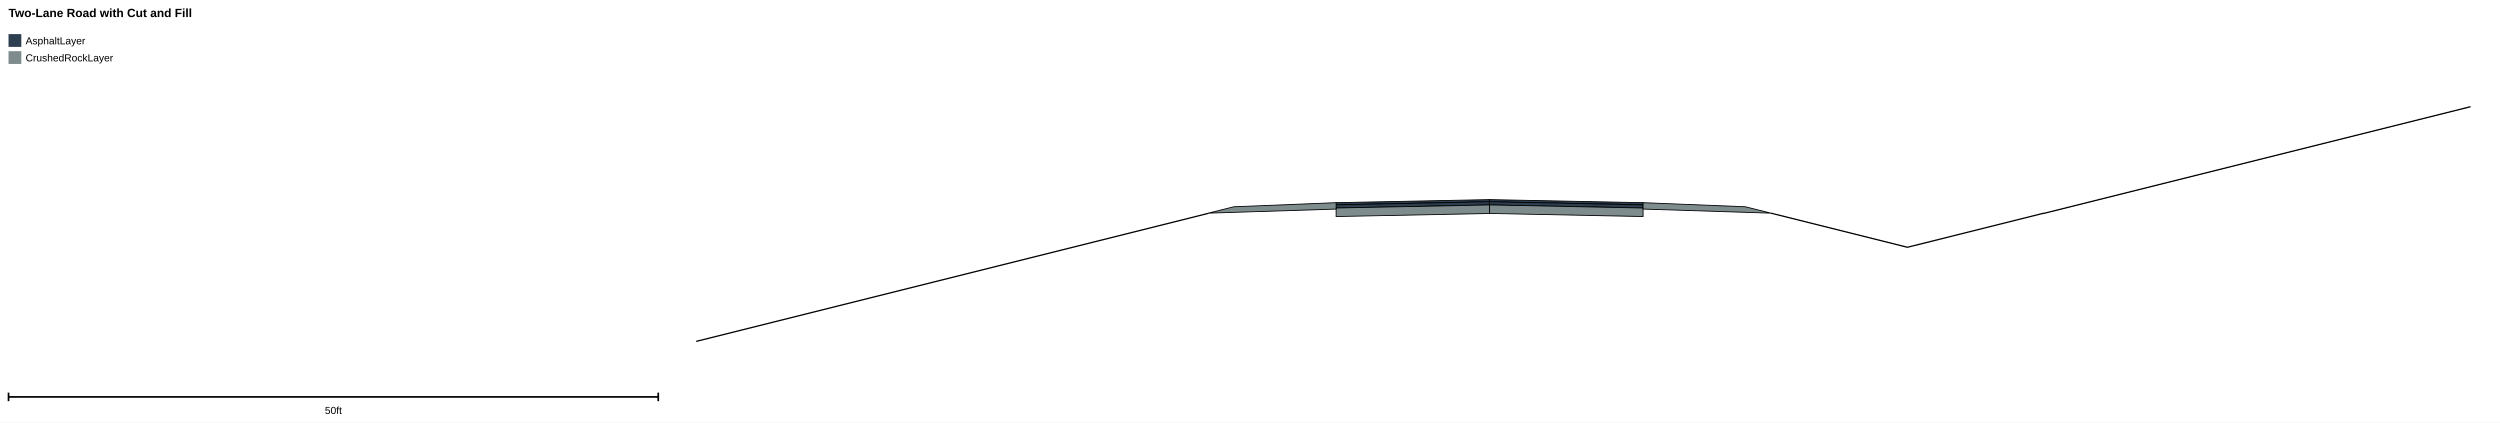
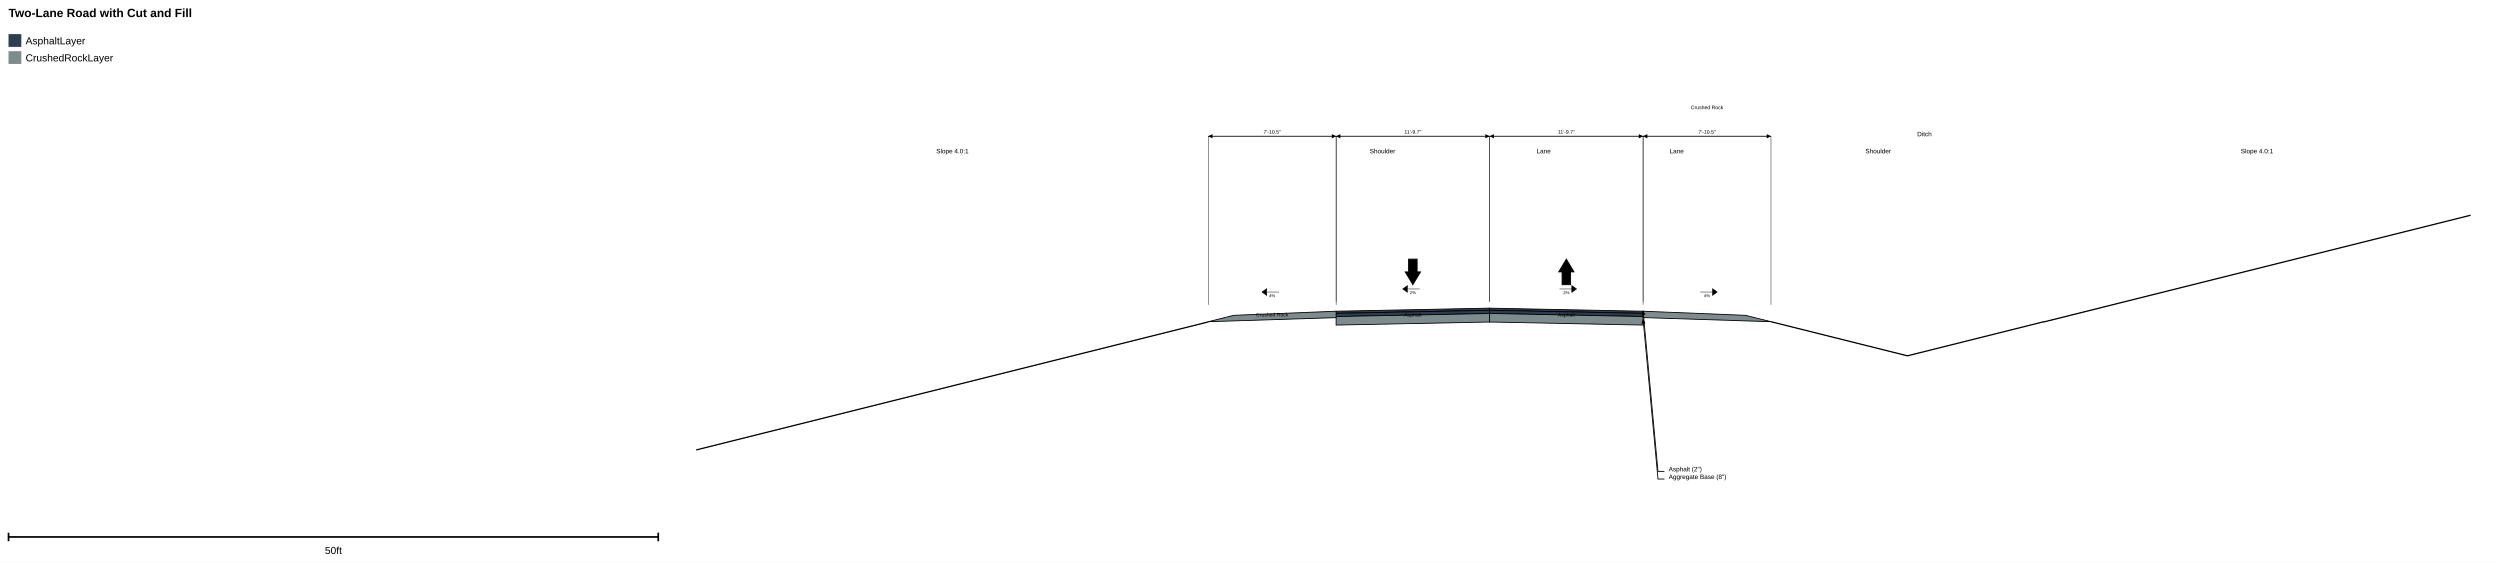
- <svg xmlns="http://www.w3.org/2000/svg" width="2932.0" height="495.5" viewBox="0 0 2932.0 495.5">
-   <rect width="2932.0" height="495.5" fill="white" />
+ <svg xmlns="http://www.w3.org/2000/svg" width="2932.0" height="659.8" viewBox="0 0 2932.0 659.8">
+   <rect width="2932.0" height="659.8" fill="white" />
  <g transform="scale(1,-1)">
-     <g transform="translate(0,-495.5)">
-       <polygon points="1747.00,261.40 1747.00,258.90 1567.00,255.30 1567.00,257.80" fill="#2C3E50" stroke="black" stroke-width="1" />
-       <polygon points="1747.00,258.90 1747.00,255.15 1567.00,251.55 1567.00,255.30" fill="#2C3E50" stroke="black" stroke-width="1" />
-       <polygon points="1747.00,255.15 1747.00,245.15 1567.00,241.55 1567.00,251.55" fill="#7F8C8D" stroke="black" stroke-width="1" />
-       <polygon points="1567.00,257.80 1567.00,250.30 1417.00,245.50 1447.00,253.00" fill="#7F8C8D" stroke="black" stroke-width="1" />
-       <polygon points="1417.00,245.50 1417.00,245.00 817.00,95.00 817.00,95.50" fill="#BDC3C7" stroke="black" stroke-width="1" />
-       <polygon points="1747.00,261.40 1927.00,257.80 1927.00,255.30 1747.00,258.90" fill="#2C3E50" stroke="black" stroke-width="1" />
-       <polygon points="1747.00,258.90 1927.00,255.30 1927.00,251.55 1747.00,255.15" fill="#2C3E50" stroke="black" stroke-width="1" />
-       <polygon points="1747.00,255.15 1927.00,251.55 1927.00,241.55 1747.00,245.15" fill="#7F8C8D" stroke="black" stroke-width="1" />
-       <polygon points="1927.00,257.80 2047.00,253.00 2077.00,245.50 1927.00,250.30" fill="#7F8C8D" stroke="black" stroke-width="1" />
-       <polyline points="2077.00,245.50 2237.00,205.50 2397.00,245.50" fill="none" stroke="black" stroke-width="1.5" />
-       <polygon points="2397.00,245.50 2897.00,370.50 2897.00,370.00 2397.00,245.00" fill="#BDC3C7" stroke="black" stroke-width="1" />
+     <g transform="translate(0,-659.8)">
+       <polygon points="1747.00,298.40 1747.00,295.90 1567.00,292.30 1567.00,294.80" fill="#2C3E50" stroke="black" stroke-width="1" />
+       <polygon points="1747.00,295.90 1747.00,292.15 1567.00,288.55 1567.00,292.30" fill="#2C3E50" stroke="black" stroke-width="1" />
+       <polygon points="1747.00,292.15 1747.00,282.15 1567.00,278.55 1567.00,288.55" fill="#7F8C8D" stroke="black" stroke-width="1" />
+       <polygon points="1567.00,294.80 1567.00,287.30 1417.00,282.50 1447.00,290.00" fill="#7F8C8D" stroke="black" stroke-width="1" />
+       <polygon points="1417.00,282.50 1417.00,282.00 817.00,132.00 817.00,132.50" fill="#BDC3C7" stroke="black" stroke-width="1" />
+       <polygon points="1747.00,298.40 1927.00,294.80 1927.00,292.30 1747.00,295.90" fill="#2C3E50" stroke="black" stroke-width="1" />
+       <polygon points="1747.00,295.90 1927.00,292.30 1927.00,288.55 1747.00,292.15" fill="#2C3E50" stroke="black" stroke-width="1" />
+       <polygon points="1747.00,292.15 1927.00,288.55 1927.00,278.55 1747.00,282.15" fill="#7F8C8D" stroke="black" stroke-width="1" />
+       <polygon points="1927.00,294.80 2047.00,290.00 2077.00,282.50 1927.00,287.30" fill="#7F8C8D" stroke="black" stroke-width="1" />
+       <polyline points="2077.00,282.50 2237.00,242.50 2397.00,282.50" fill="none" stroke="black" stroke-width="1.5" />
+       <polygon points="2397.00,282.50 2897.00,407.50 2897.00,407.00 2397.00,282.00" fill="#BDC3C7" stroke="black" stroke-width="1" />
+       <g id="symbol-bda972ac" transform="translate(1657.00,340.90) scale(1.0) rotate(-180.0)">
+         <g>
+           <path d="M -5,-15 L 5,-15 L 5,0 L 9,0 L 0,15 L -9,0 L -5,0 Z" fill="black" stroke="black" stroke-width="1" />
+         </g>
+       </g>
+       <g id="symbol-8eb33285" transform="translate(1657.00,320.90) scale(0.8) rotate(-180.0)">
+         <g>
+           <path d="M -10,0 L 8,0 L 8,-5 L 15,0 L 8,5 L 8,0 Z" fill="black" stroke="black" stroke-width="0.75" />
+         </g>
+       </g>
+       <text x="1657.00" y="314.90" font-family="Arial" font-size="5.0" text-anchor="middle" transform="translate(0,629.80) scale(1,-1)" fill="black">2%</text>
+       <text x="1657.00" y="288.48" font-family="Arial" font-size="6.0" text-anchor="middle" transform="translate(0,576.95) scale(1,-1)" fill="black">Asphalt</text>
+       <g id="symbol-8cd5d095" transform="translate(1492.00,317.30) scale(0.8) rotate(-180.0)">
+         <g>
+           <path d="M -10,0 L 8,0 L 8,-5 L 15,0 L 8,5 L 8,0 Z" fill="black" stroke="black" stroke-width="0.75" />
+         </g>
+       </g>
+       <text x="1492.00" y="311.30" font-family="Arial" font-size="5.0" text-anchor="middle" transform="translate(0,622.60) scale(1,-1)" fill="black">4%</text>
+       <text x="1492.00" y="288.65" font-family="Arial" font-size="6.0" text-anchor="middle" transform="translate(0,577.30) scale(1,-1)" fill="black">Crushed Rock</text>
+       <g id="symbol-4ec7a360" transform="translate(1837.00,340.90) scale(1.0) rotate(-0.0)">
+         <g>
+           <path d="M -5,-15 L 5,-15 L 5,0 L 9,0 L 0,15 L -9,0 L -5,0 Z" fill="black" stroke="black" stroke-width="1" />
+         </g>
+       </g>
+       <g id="symbol-7bf37e51" transform="translate(1837.00,320.90) scale(0.8) rotate(-0.0)">
+         <g>
+           <path d="M -10,0 L 8,0 L 8,-5 L 15,0 L 8,5 L 8,0 Z" fill="black" stroke="black" stroke-width="0.75" />
+         </g>
+       </g>
+       <text x="1837.00" y="314.90" font-family="Arial" font-size="5.0" text-anchor="middle" transform="translate(0,629.80) scale(1,-1)" fill="black">2%</text>
+       <text x="1837.00" y="288.48" font-family="Arial" font-size="6.0" text-anchor="middle" transform="translate(0,576.95) scale(1,-1)" fill="black">Asphalt</text>
+       <g id="symbol-606dbeed" transform="translate(2002.00,317.30) scale(0.8) rotate(-0.0)">
+         <g>
+           <path d="M -10,0 L 8,0 L 8,-5 L 15,0 L 8,5 L 8,0 Z" fill="black" stroke="black" stroke-width="0.75" />
+         </g>
+       </g>
+       <text x="2002.00" y="311.30" font-family="Arial" font-size="5.0" text-anchor="middle" transform="translate(0,622.60) scale(1,-1)" fill="black">4%</text>
+       <text x="2002.00" y="531.75" font-family="Arial" font-size="6.0" text-anchor="middle" transform="translate(0,1063.50) scale(1,-1)" fill="black">Crushed Rock</text>
+       <g id="dimension-b19e48b5">
+         <line x1="1567.00" y1="305.90" x2="1567.00" y2="500.00" stroke="black" stroke-width="0.5" />
+         <line x1="1747.00" y1="305.90" x2="1747.00" y2="500.00" stroke="black" stroke-width="0.5" />
+         <line x1="1567.00" y1="500.00" x2="1747.00" y2="500.00" stroke="black" stroke-width="1" />
+         <polygon points="1567.00,500.00 1562.00,497.50 1562.00,502.50" fill="black" transform="rotate(180.0,1567.00,500.00)" />
+         <polygon points="1747.00,500.00 1742.00,497.50 1742.00,502.50" fill="black" transform="rotate(0.0,1747.00,500.00)" />
+         <text x="1657.00" y="503.00" font-family="Arial" font-size="6.0" text-anchor="middle" transform="translate(0,1006.00) scale(1,-1)" fill="black">11'-9.7"</text>
+       </g>
+       <text x="1810.40" y="480.00" font-family="Arial" font-size="7.5" text-anchor="middle" transform="translate(0,960.00) scale(1,-1)" fill="black">Lane</text>
+       <g id="dimension-90791bc2">
+         <line x1="1417.00" y1="302.30" x2="1417.00" y2="500.00" stroke="black" stroke-width="0.5" />
+         <line x1="1567.00" y1="302.30" x2="1567.00" y2="500.00" stroke="black" stroke-width="0.5" />
+         <line x1="1417.00" y1="500.00" x2="1567.00" y2="500.00" stroke="black" stroke-width="1" />
+         <polygon points="1417.00,500.00 1412.00,497.50 1412.00,502.50" fill="black" transform="rotate(180.0,1417.00,500.00)" />
+         <polygon points="1567.00,500.00 1562.00,497.50 1562.00,502.50" fill="black" transform="rotate(0.0,1567.00,500.00)" />
+         <text x="1492.00" y="503.00" font-family="Arial" font-size="6.0" text-anchor="middle" transform="translate(0,1006.00) scale(1,-1)" fill="black">7'-10.5"</text>
+       </g>
+       <text x="1621.40" y="480.00" font-family="Arial" font-size="7.5" text-anchor="middle" transform="translate(0,960.00) scale(1,-1)" fill="black">Shoulder</text>
+       <g id="dimension-035a5541">
+         <line x1="1747.00" y1="305.90" x2="1747.00" y2="500.00" stroke="black" stroke-width="0.5" />
+         <line x1="1927.00" y1="305.90" x2="1927.00" y2="500.00" stroke="black" stroke-width="0.5" />
+         <line x1="1747.00" y1="500.00" x2="1927.00" y2="500.00" stroke="black" stroke-width="1" />
+         <polygon points="1747.00,500.00 1742.00,497.50 1742.00,502.50" fill="black" transform="rotate(180.0,1747.00,500.00)" />
+         <polygon points="1927.00,500.00 1922.00,497.50 1922.00,502.50" fill="black" transform="rotate(0.0,1927.00,500.00)" />
+         <text x="1837.00" y="503.00" font-family="Arial" font-size="6.0" text-anchor="middle" transform="translate(0,1006.00) scale(1,-1)" fill="black">11'-9.7"</text>
+       </g>
+       <text x="1966.40" y="480.00" font-family="Arial" font-size="7.5" text-anchor="middle" transform="translate(0,960.00) scale(1,-1)" fill="black">Lane</text>
+       <g id="dimension-570e0622">
+         <line x1="1927.00" y1="302.30" x2="1927.00" y2="500.00" stroke="black" stroke-width="0.5" />
+         <line x1="2077.00" y1="302.30" x2="2077.00" y2="500.00" stroke="black" stroke-width="0.5" />
+         <line x1="1927.00" y1="500.00" x2="2077.00" y2="500.00" stroke="black" stroke-width="1" />
+         <polygon points="1927.00,500.00 1922.00,497.50 1922.00,502.50" fill="black" transform="rotate(180.0,1927.00,500.00)" />
+         <polygon points="2077.00,500.00 2072.00,497.50 2072.00,502.50" fill="black" transform="rotate(0.0,2077.00,500.00)" />
+         <text x="2002.00" y="503.00" font-family="Arial" font-size="6.0" text-anchor="middle" transform="translate(0,1006.00) scale(1,-1)" fill="black">7'-10.5"</text>
+       </g>
+       <text x="2202.75" y="480.00" font-family="Arial" font-size="7.5" text-anchor="middle" transform="translate(0,960.00) scale(1,-1)" fill="black">Shoulder</text>
+       <text x="1117.00" y="480.00" font-family="Arial" font-size="7.5" text-anchor="middle" transform="translate(0,960.00) scale(1,-1)" fill="black">Slope 4.0:1</text>
+       <text x="2257.00" y="500.00" font-family="Arial" font-size="7.5" text-anchor="middle" transform="translate(0,1000.00) scale(1,-1)" fill="black">Ditch</text>
+       <text x="2647.00" y="480.00" font-family="Arial" font-size="7.5" text-anchor="middle" transform="translate(0,960.00) scale(1,-1)" fill="black">Slope 4.0:1</text>
+       <g id="leader-c25b179d">
+         <polyline points="1927.00,295.35 1944.50,107.00 1952.00,107.00" fill="none" stroke="black" stroke-width="1" />
+         <polygon points="1927.00,295.35 1922.00,292.85 1922.00,297.85" fill="black" transform="rotate(95.30823,1927.00,295.35)" />
+         <text x="1957.00" y="107.00" font-family="Arial" font-size="7.5" text-anchor="start" transform="translate(0,214.00) scale(1,-1)" fill="black">Asphalt (2")</text>
+       </g>
+       <g id="leader-42bc1521">
+         <polyline points="1927.00,285.35 1944.50,98.00 1952.00,98.00" fill="none" stroke="black" stroke-width="1" />
+         <polygon points="1927.00,285.35 1922.00,282.85 1922.00,287.85" fill="black" transform="rotate(95.3364,1927.00,285.35)" />
+         <text x="1957.00" y="98.00" font-family="Arial" font-size="7.5" text-anchor="start" transform="translate(0,196.00) scale(1,-1)" fill="black">Aggregate Base (8")</text>
+       </g>
    </g>
  </g>
  <text x="10" y="20" font-family="Arial" font-size="14" font-weight="bold">Two-Lane Road with Cut and Fill</text>
  <rect x="10" y="40" width="15" height="15" fill="#2C3E50" />
  <text x="30" y="52" font-family="Arial" font-size="12">AsphaltLayer</text>
  <rect x="10" y="60" width="15" height="15" fill="#7F8C8D" />
  <text x="30" y="72" font-family="Arial" font-size="12">CrushedRockLayer</text>
-   <line x1="10" y1="465.5" x2="772" y2="465.5" stroke="black" stroke-width="2" />
-   <line x1="10" y1="460.5" x2="10" y2="470.5" stroke="black" stroke-width="2" />
-   <line x1="772" y1="460.5" x2="772" y2="470.5" stroke="black" stroke-width="2" />
-   <text x="391" y="485.5" font-family="Arial" font-size="12" text-anchor="middle">50ft</text>
+   <line x1="10" y1="629.75" x2="772" y2="629.75" stroke="black" stroke-width="2" />
+   <line x1="10" y1="624.75" x2="10" y2="634.75" stroke="black" stroke-width="2" />
+   <line x1="772" y1="624.75" x2="772" y2="634.75" stroke="black" stroke-width="2" />
+   <text x="391" y="649.75" font-family="Arial" font-size="12" text-anchor="middle">50ft</text>
</svg>
